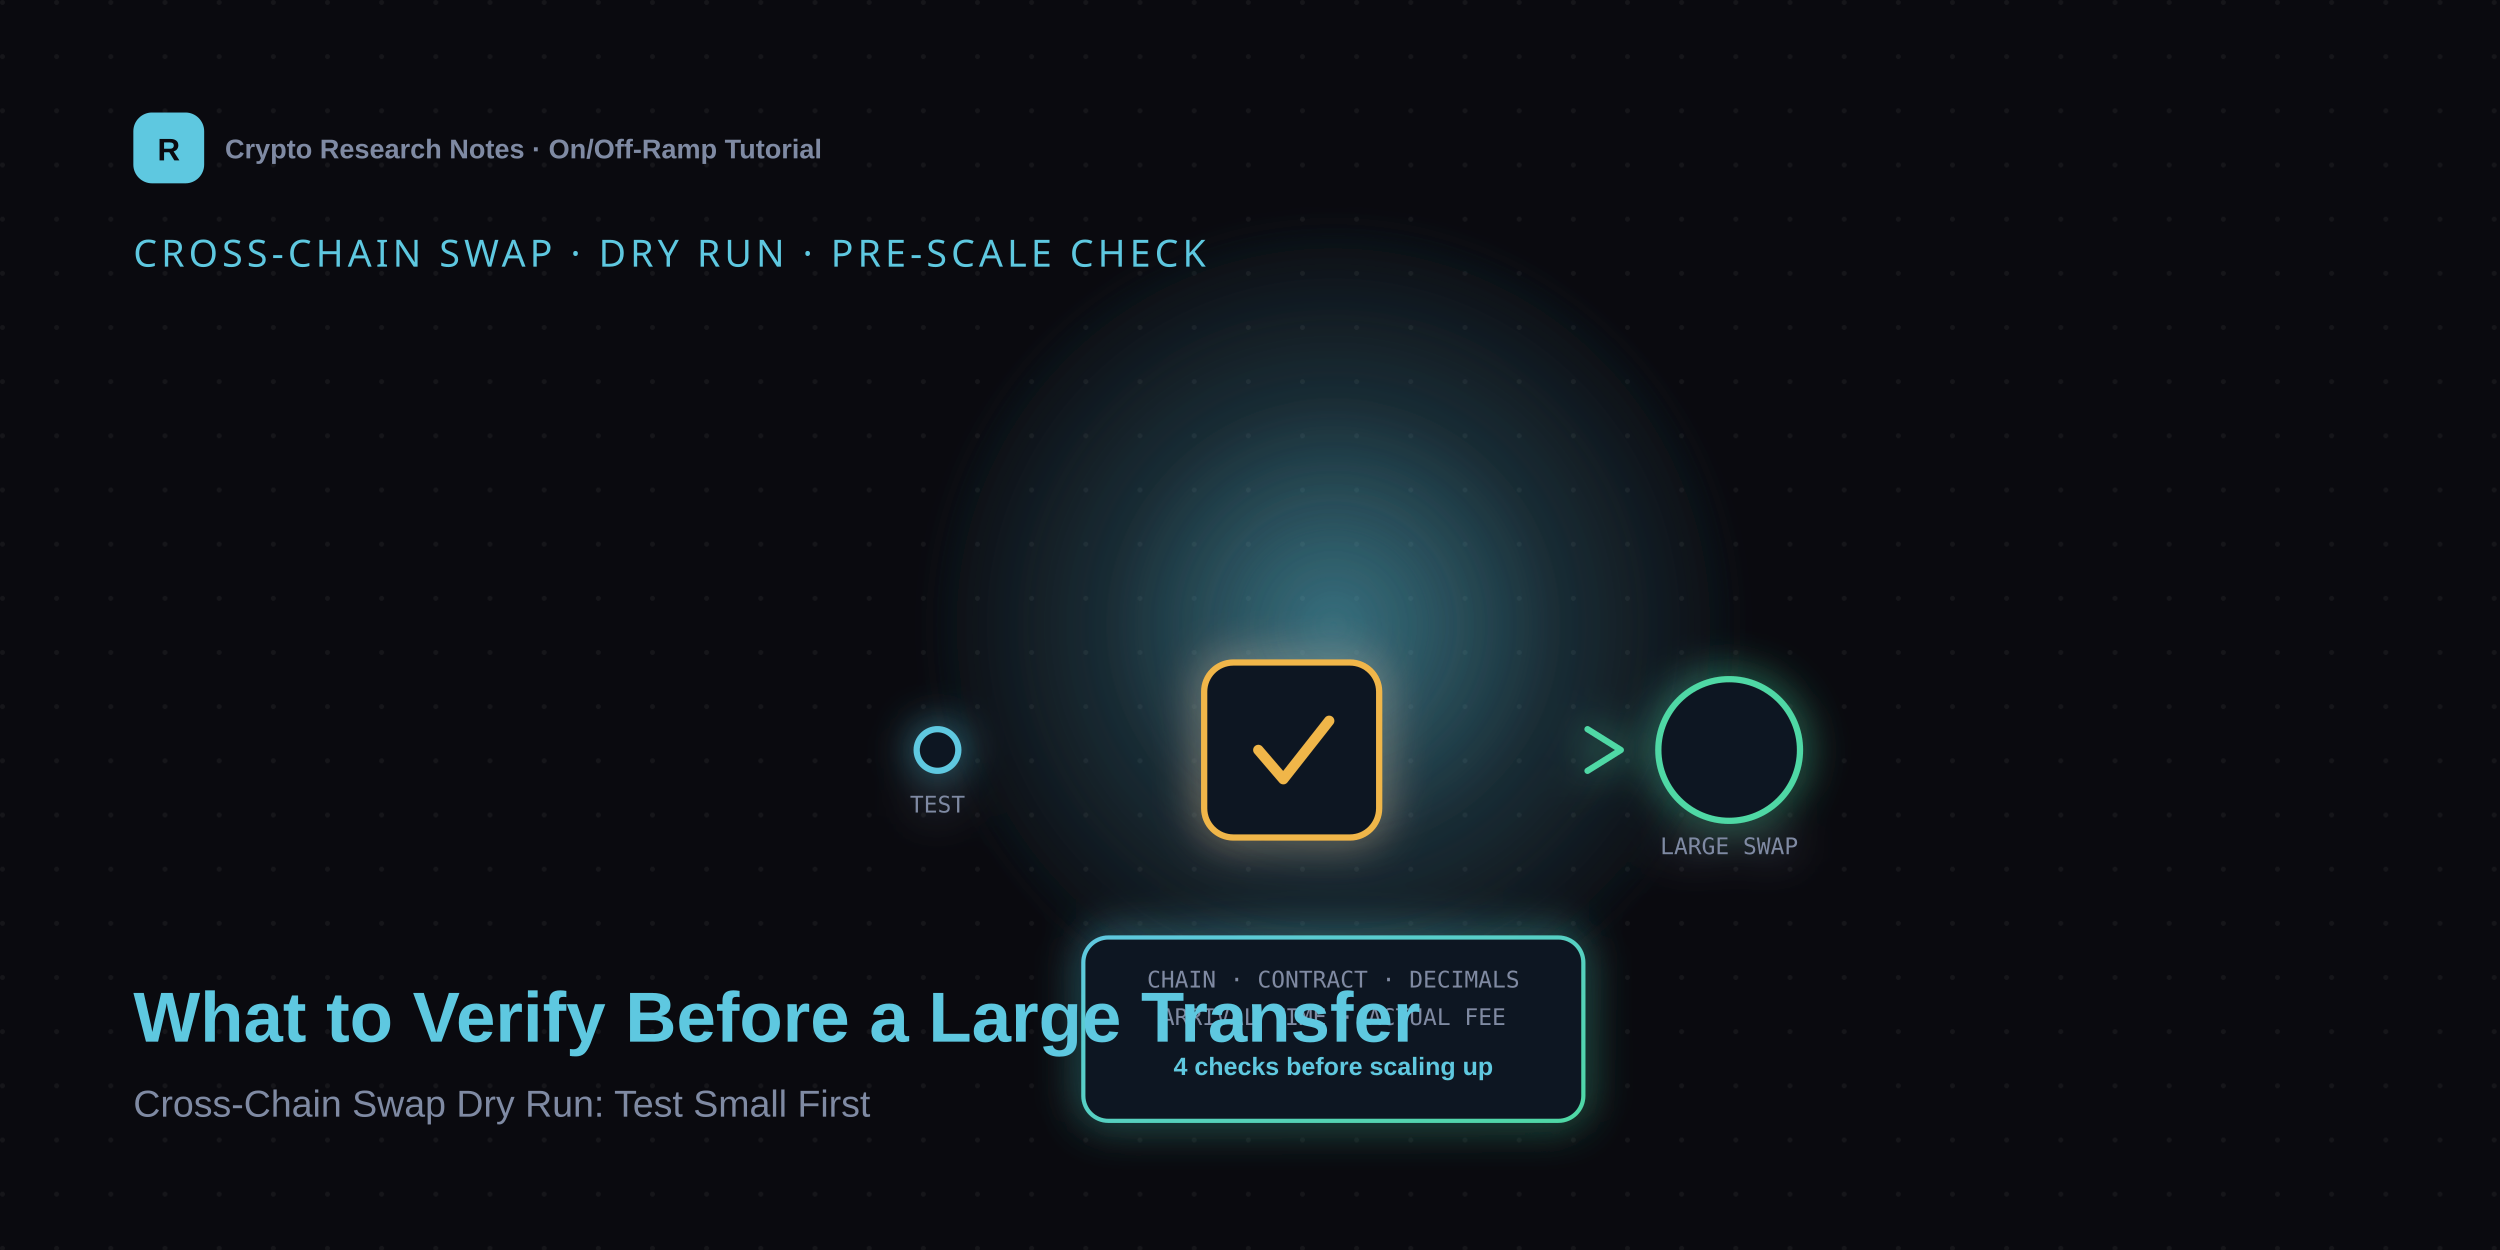
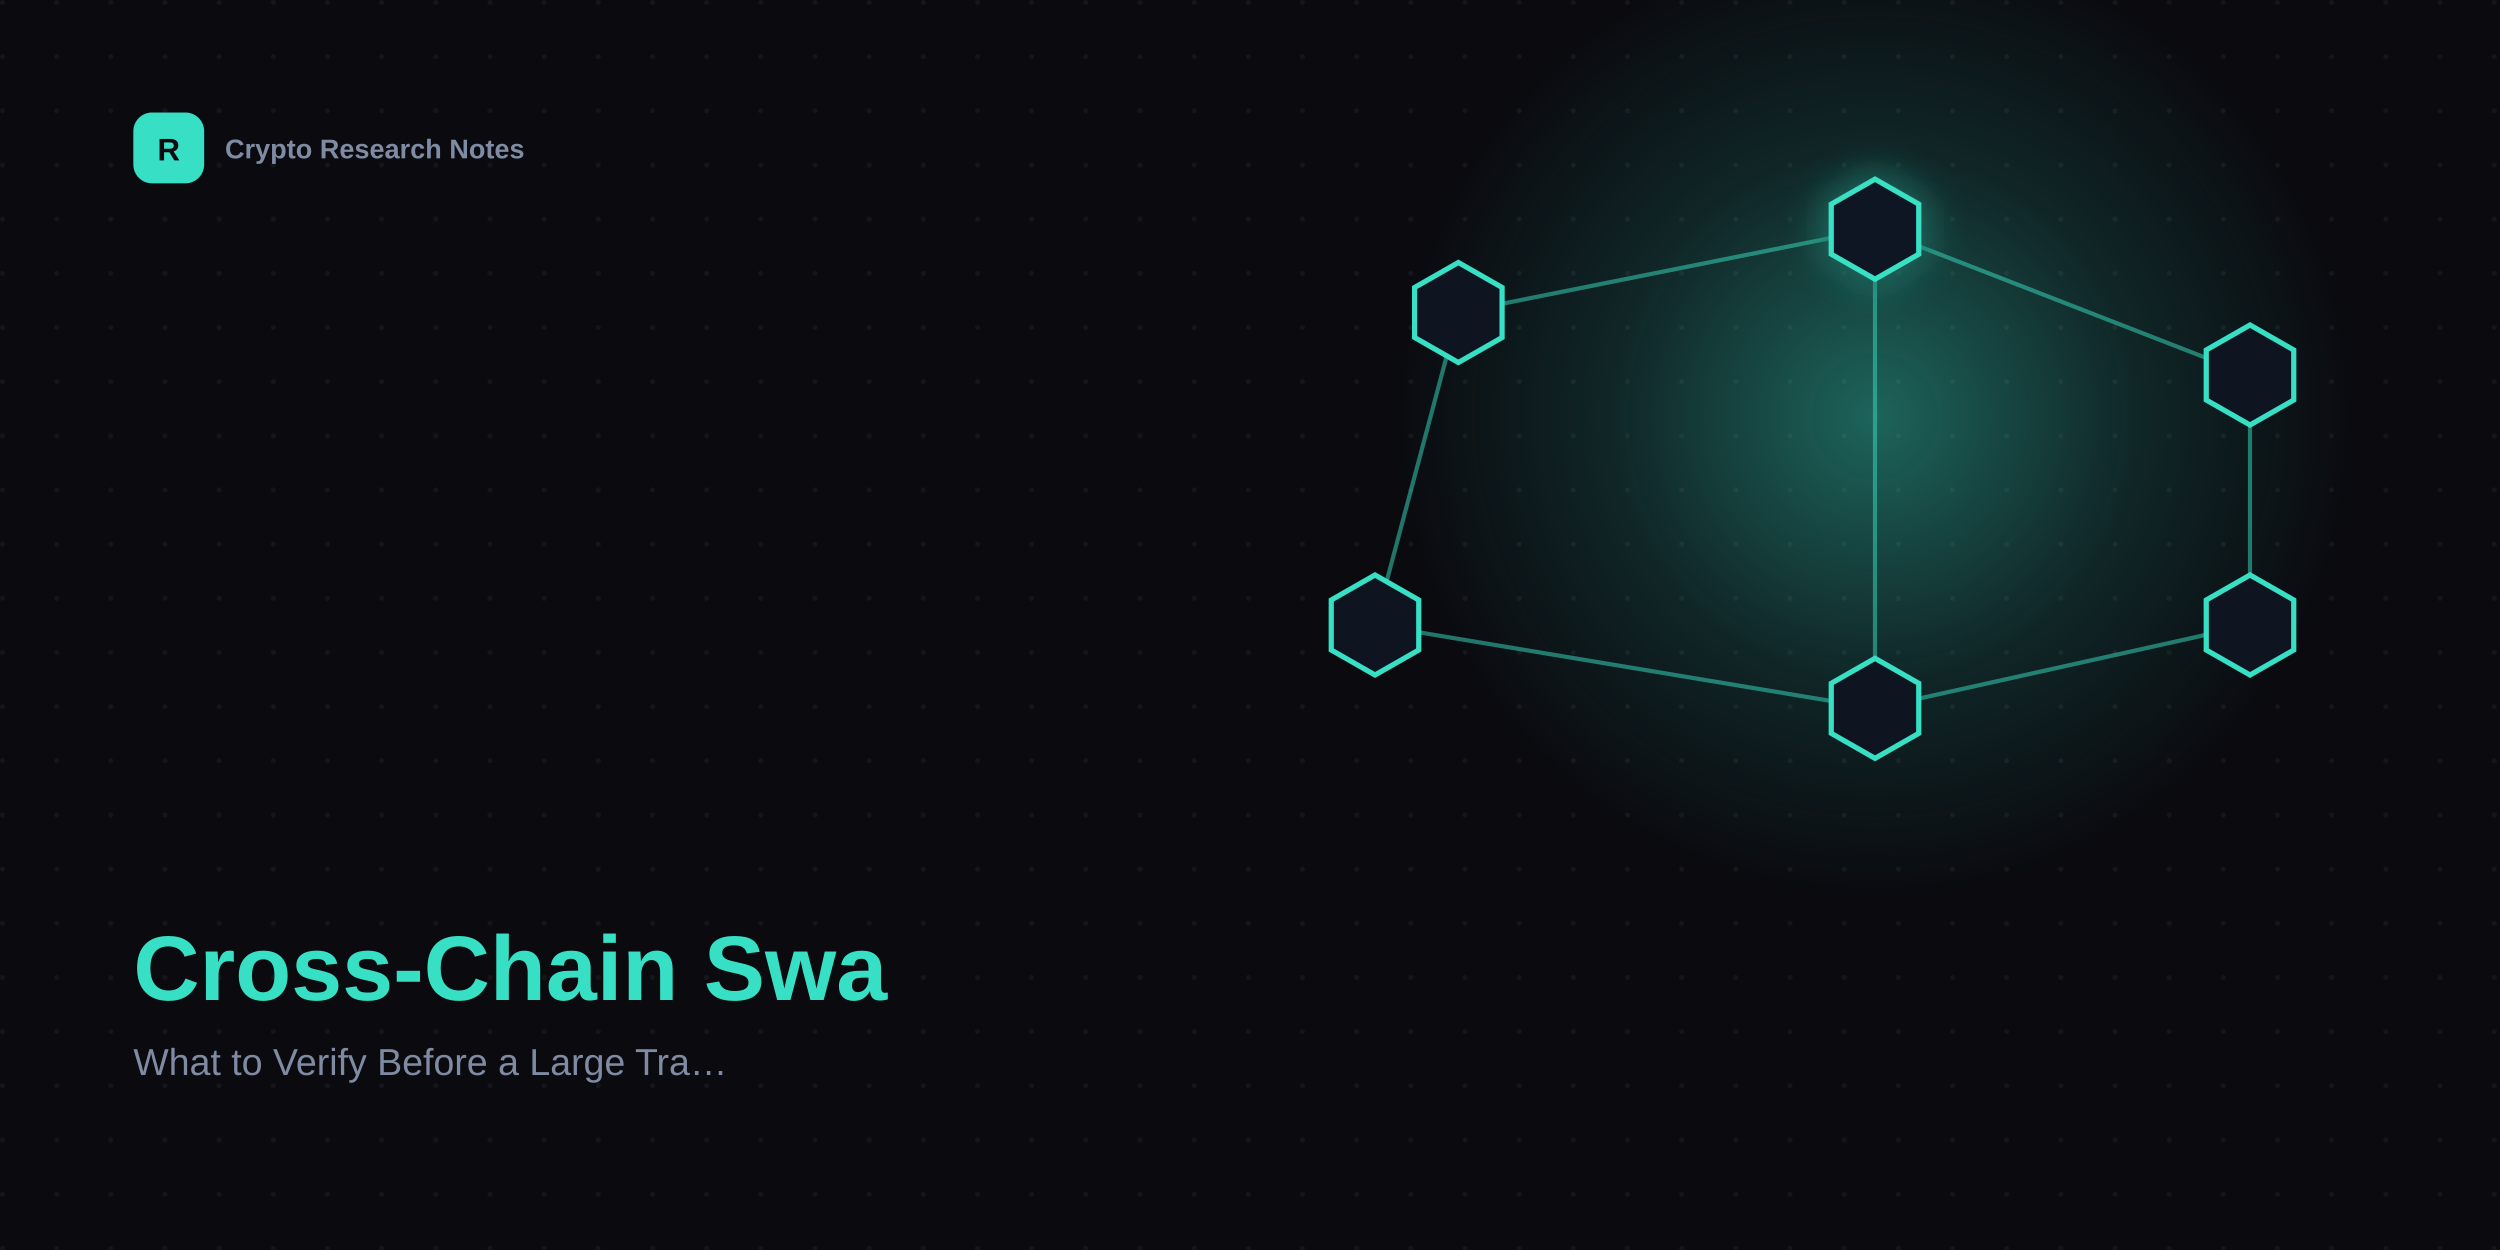
- <svg xmlns="http://www.w3.org/2000/svg" viewBox="0 0 1200 600" role="img" aria-label="Cross-Chain Swap Dry Run cover image">
+ <svg xmlns="http://www.w3.org/2000/svg" viewBox="0 0 1200 600" role="img" aria-label="Cross-Chain Swa：What to Verify Before a Large Tra… 主题配图">
  <defs>
-     <radialGradient id="drGlowEn" cx="50%" cy="50%" r="50%">
-       <stop offset="0%" stop-color="#5ec8e0" stop-opacity="0.45" />
-       <stop offset="55%" stop-color="#5ec8e0" stop-opacity="0.13" />
-       <stop offset="100%" stop-color="#5ec8e0" stop-opacity="0" />
+     <radialGradient id="glowcrosschainen" cx="50%" cy="50%" r="50%">
+       <stop offset="0%" stop-color="#37e0c4" stop-opacity="0.42" />
+       <stop offset="55%" stop-color="#37e0c4" stop-opacity="0.13" />
+       <stop offset="100%" stop-color="#37e0c4" stop-opacity="0" />
    </radialGradient>
-     <linearGradient id="drEdgeEn" x1="0" y1="0" x2="1" y2="1">
-       <stop offset="0%" stop-color="#5ec8e0" />
-       <stop offset="100%" stop-color="#4fd8a5" />
+     <linearGradient id="barcrosschainen" x1="0" y1="1" x2="0" y2="0">
+       <stop offset="0%" stop-color="#2fb6e0" stop-opacity="0.95" />
+       <stop offset="100%" stop-color="#37e0c4" stop-opacity="0.95" />
    </linearGradient>
-     <filter id="drSoftEn" x="-80%" y="-80%" width="260%" height="260%">
-       <feGaussianBlur stdDeviation="10" result="b" />
+     <filter id="softcrosschainen" x="-80%" y="-80%" width="260%" height="260%">
+       <feGaussianBlur stdDeviation="9" result="b" />
      <feMerge>
        <feMergeNode in="b" />
        <feMergeNode in="SourceGraphic" />
      </feMerge>
    </filter>
-     <pattern id="drDotsEn" width="26" height="26" patternUnits="userSpaceOnUse">
+     <pattern id="dotscrosschainen" width="26" height="26" patternUnits="userSpaceOnUse">
      <circle cx="1.2" cy="1.2" r="1.2" fill="#ffffff" fill-opacity="0.05" />
    </pattern>
  </defs>
  <rect width="1200" height="600" fill="#0a0a0f" />
-   <rect width="1200" height="600" fill="url(#drDotsEn)" />
+   <rect width="1200" height="600" fill="url(#dotscrosschainen)" />
  <g transform="translate(64,54)">
-     <rect x="0" y="0" width="34" height="34" rx="9" fill="#5ec8e0" />
+     <rect x="0" y="0" width="34" height="34" rx="9" fill="#37e0c4" />
    <text x="17" y="23" font-family="'Segoe UI',Arial,sans-serif" font-size="15" font-weight="700" fill="#0a0a0f" text-anchor="middle">R</text>
-     <text x="44" y="22" font-family="'Segoe UI',Arial,sans-serif" font-size="13" font-weight="600" fill="#7f8aa3">Crypto Research Notes · On/Off-Ramp Tutorial</text>
+     <text x="44" y="22" font-family="'Segoe UI',Arial,sans-serif" font-size="13" font-weight="600" fill="#7f8aa3">Crypto Research Notes</text>
  </g>
-   <text x="64" y="128" font-family="'Consolas','Segoe UI',monospace" font-size="18" letter-spacing="2" fill="#5ec8e0">CROSS-CHAIN SWAP · DRY RUN · PRE-SCALE CHECK</text>
-   <g transform="translate(640,300)" filter="url(#drSoftEn)">
-     <circle r="200" fill="url(#drGlowEn)" opacity="0.7" />
-     <g transform="translate(0,20)">
-       <circle cx="-190" cy="40" r="10" fill="#111820" stroke="#5ec8e0" stroke-width="3" />
-       <text x="-190" y="70" font-family="'Consolas',monospace" font-size="11" fill="#7f8aa3" text-anchor="middle">TEST</text>
-       <path d="M -170 40 L -70 40" stroke="url(#drEdgeEn)" stroke-width="3" stroke-dasharray="4 8" fill="none" />
-       <g transform="translate(-20,40)">
-         <rect x="-42" y="-42" width="84" height="84" rx="14" fill="#111820" stroke="#f0b64a" stroke-width="3" />
-         <path d="M -16 0 L -4 14 L 18 -14" stroke="#f0b64a" stroke-width="5" fill="none" stroke-linecap="round" stroke-linejoin="round" />
-       </g>
-       <path d="M 22 40 L 130 40" stroke="url(#drEdgeEn)" stroke-width="3" fill="none" />
-       <path d="M 122 30 L 138 40 L 122 50" stroke="#4fd8a5" stroke-width="3" fill="none" stroke-linecap="round" stroke-linejoin="round" />
-       <circle cx="190" cy="40" r="34" fill="#111820" stroke="#4fd8a5" stroke-width="3" />
-       <text x="190" y="90" font-family="'Consolas',monospace" font-size="11" fill="#7f8aa3" text-anchor="middle">LARGE SWAP</text>
+   <circle cx="900" cy="200" r="230" fill="url(#glowcrosschainen)" />
+   <g>
+     <line x1="700" y1="150" x2="900" y2="110" stroke="#37e0c4" stroke-width="2" opacity="0.5" />
+     <line x1="900" y1="110" x2="1080" y2="180" stroke="#37e0c4" stroke-width="2" opacity="0.5" />
+     <line x1="700" y1="150" x2="660" y2="300" stroke="#37e0c4" stroke-width="2" opacity="0.5" />
+     <line x1="900" y1="110" x2="900" y2="340" stroke="#37e0c4" stroke-width="2" opacity="0.5" />
+     <line x1="1080" y1="180" x2="1080" y2="300" stroke="#37e0c4" stroke-width="2" opacity="0.5" />
+     <line x1="660" y1="300" x2="900" y2="340" stroke="#37e0c4" stroke-width="2" opacity="0.5" />
+     <line x1="900" y1="340" x2="1080" y2="300" stroke="#37e0c4" stroke-width="2" opacity="0.5" />
+     <g transform="translate(700,150)">
+       <polygon points="0,-24 21,-12 21,12 0,24 -21,12 -21,-12" fill="#0e1420" stroke="#37e0c4" stroke-width="2.5" />
    </g>
-     <rect x="-120" y="150" width="240" height="88" rx="12" fill="#111820" stroke="url(#drEdgeEn)" stroke-width="2" />
-     <g font-family="'Consolas',monospace" font-size="11" fill="#7f8aa3" text-anchor="middle">
-       <text x="0" y="174">CHAIN · CONTRACT · DECIMALS</text>
-       <text x="0" y="192">ARRIVAL TIME · ACTUAL FEE</text>
+     <g transform="translate(900,110)">
+       <polygon points="0,-24 21,-12 21,12 0,24 -21,12 -21,-12" fill="#0e1420" stroke="#37e0c4" stroke-width="2.5" filter="url(#softcrosschainen)" />
    </g>
-     <text x="0" y="216" font-family="'Segoe UI',Arial,sans-serif" font-size="12" font-weight="700" fill="#5ec8e0" text-anchor="middle">4 checks before scaling up</text>
+     <g transform="translate(1080,180)">
+       <polygon points="0,-24 21,-12 21,12 0,24 -21,12 -21,-12" fill="#0e1420" stroke="#37e0c4" stroke-width="2.5" />
+     </g>
+     <g transform="translate(660,300)">
+       <polygon points="0,-24 21,-12 21,12 0,24 -21,12 -21,-12" fill="#0e1420" stroke="#37e0c4" stroke-width="2.5" />
+     </g>
+     <g transform="translate(900,340)">
+       <polygon points="0,-24 21,-12 21,12 0,24 -21,12 -21,-12" fill="#0e1420" stroke="#37e0c4" stroke-width="2.5" />
+     </g>
+     <g transform="translate(1080,300)">
+       <polygon points="0,-24 21,-12 21,12 0,24 -21,12 -21,-12" fill="#0e1420" stroke="#37e0c4" stroke-width="2.5" />
+     </g>
  </g>
  <g font-family="'Segoe UI',Arial,sans-serif" font-weight="800">
-     <text x="64" y="500" font-size="34" fill="#5ec8e0">What to Verify Before a Large Transfer</text>
+     <text font-size="44" fill="#37e0c4">
+       <tspan x="64" y="480">Cross-Chain Swa</tspan>
+     </text>
  </g>
-   <text x="64" y="536" font-family="'Segoe UI',Arial,sans-serif" font-size="18" fill="#7f8aa3">Cross-Chain Swap Dry Run: Test Small First</text>
+   <text x="64" y="516" font-family="'Segoe UI',Arial,sans-serif" font-size="18" fill="#7f8aa3">What to Verify Before a Large Tra…</text>
</svg>
